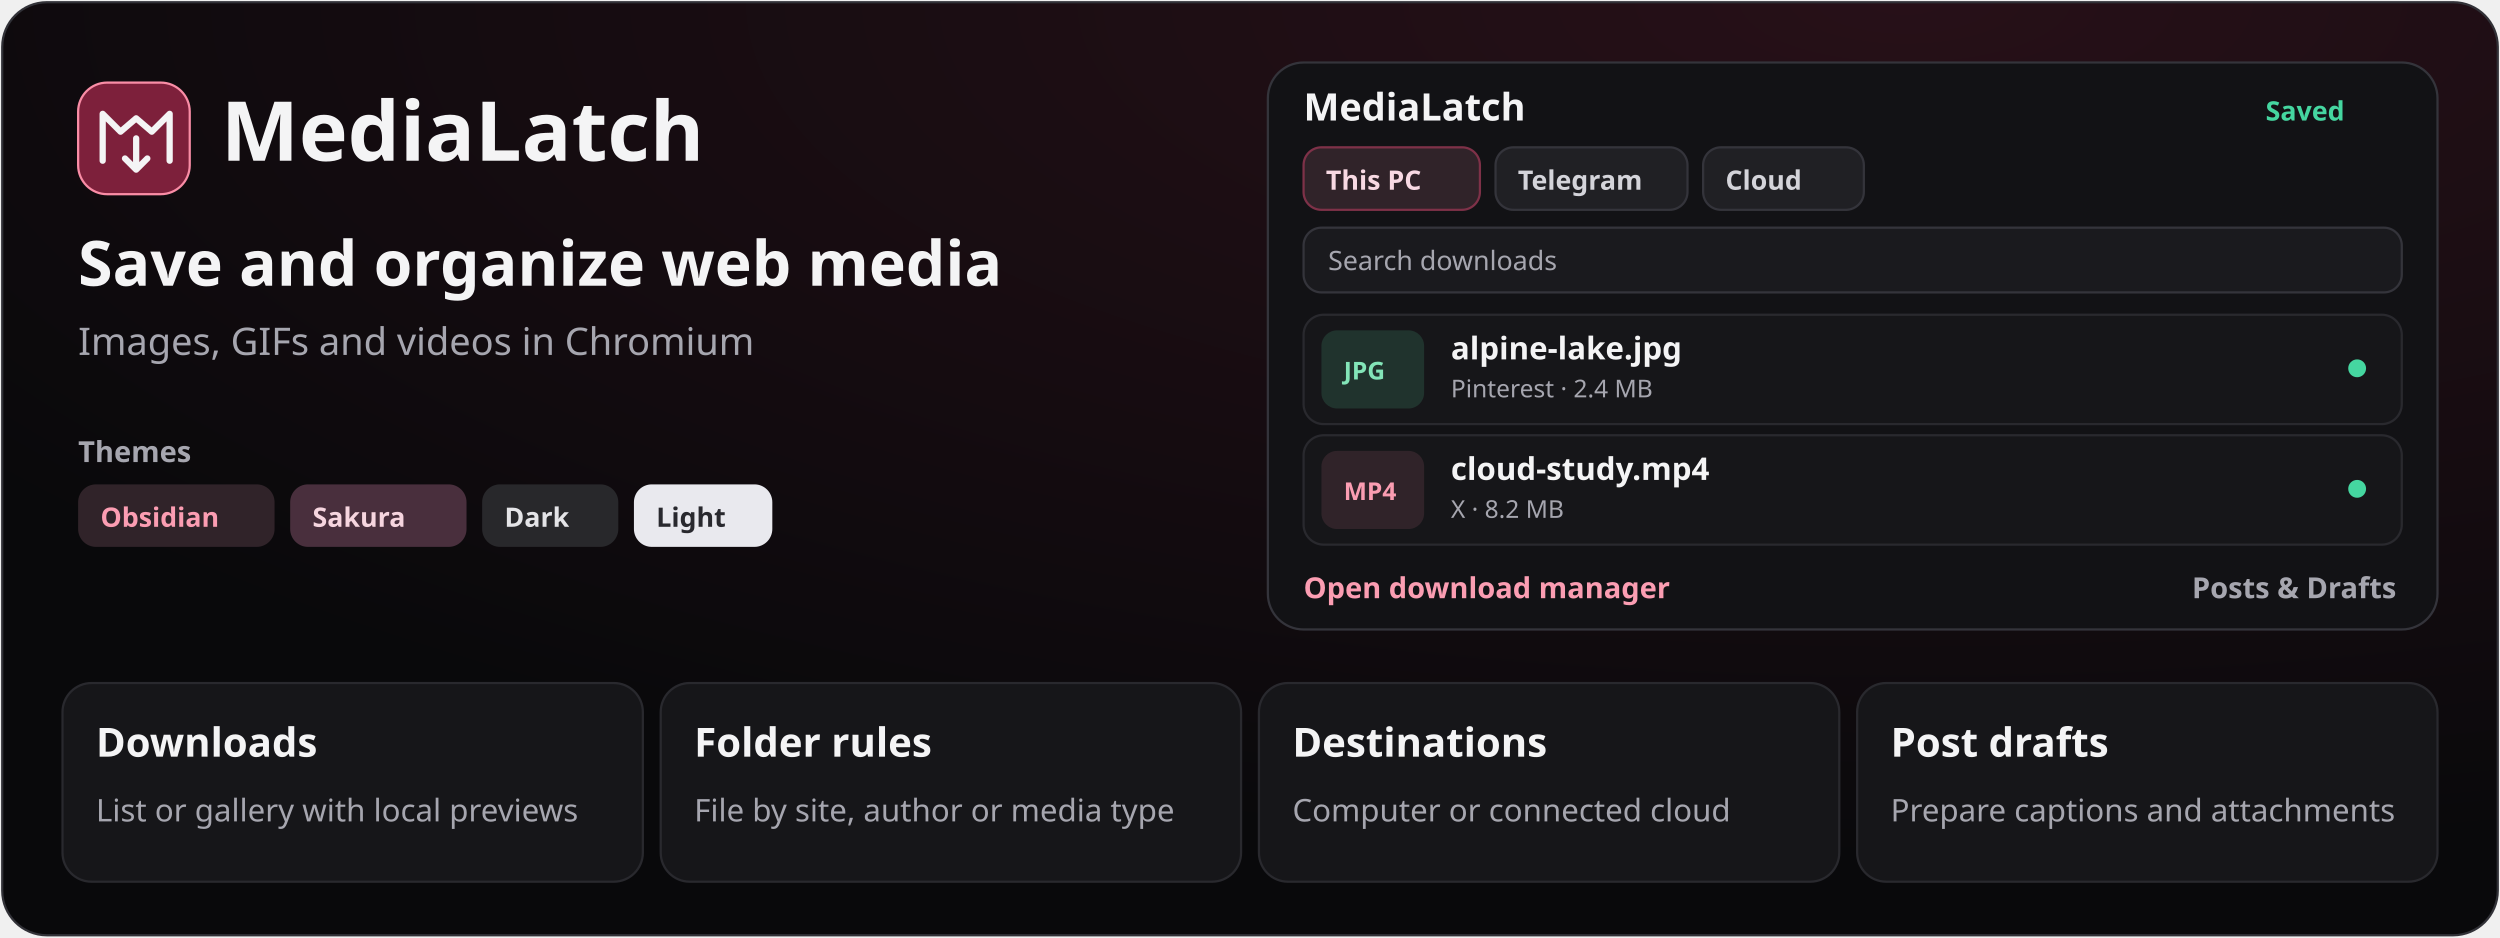
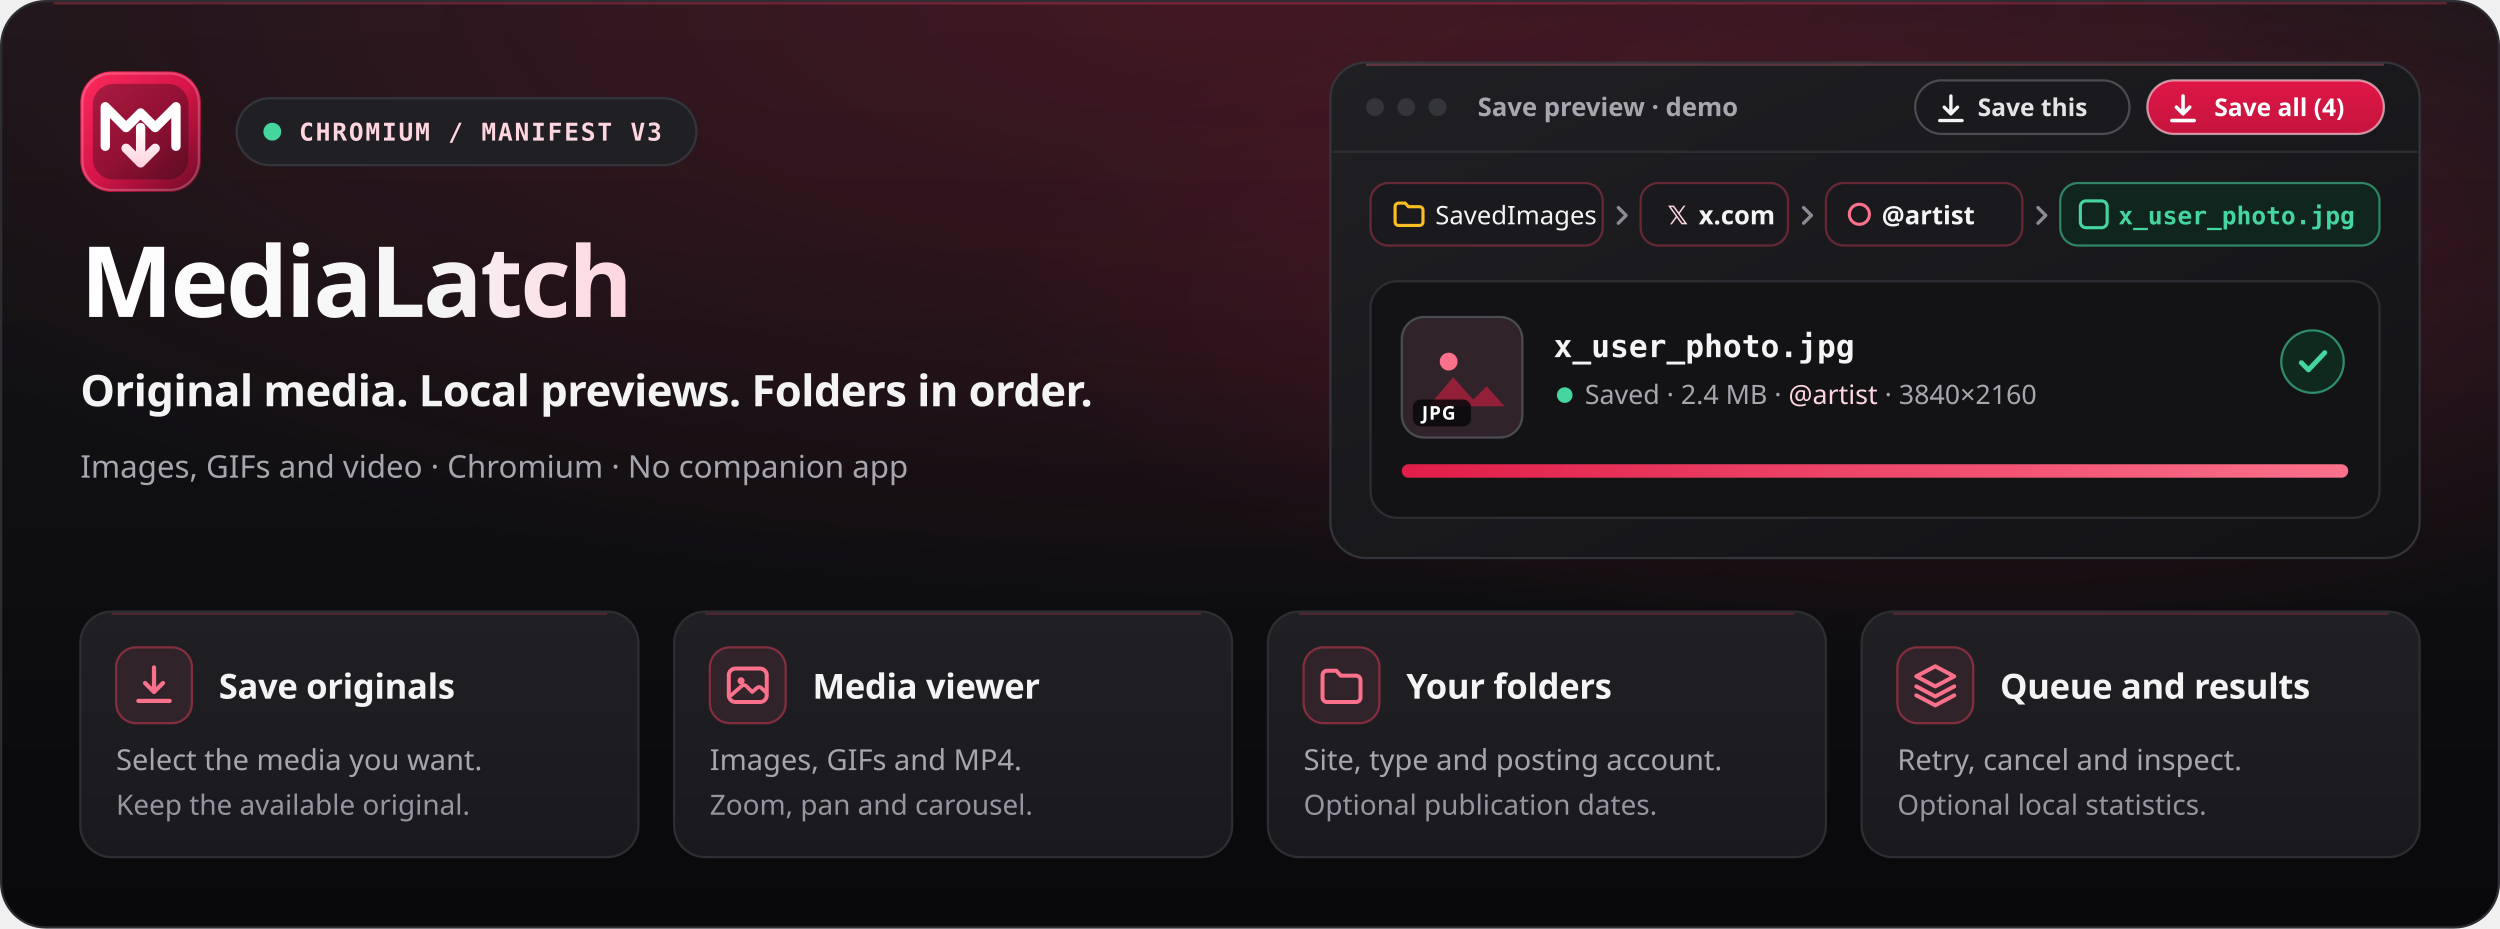
- <svg xmlns="http://www.w3.org/2000/svg" viewBox="0 0 1120 420" width="1120" height="420" role="img" aria-labelledby="title desc">
+ <svg xmlns="http://www.w3.org/2000/svg" width="1120" height="416" viewBox="0 0 1120 416" role="img" aria-label="MediaLatch: original media, local previews, and organized folders">
  <defs>
-     <radialGradient id="glow" cx="76%" cy="0%" r="92%">
-       <stop stop-color="#271018" />
-       <stop offset="1" stop-color="#09090b" />
+     <linearGradient id="bgSurface" x1="0" y1="0" x2="0" y2="1">
+       <stop offset="0%" stop-color="#161619" />
+       <stop offset="100%" stop-color="#09090b" />
+     </linearGradient>
+     <linearGradient id="subSurface" x1="0" y1="0" x2="0" y2="1">
+       <stop offset="0%" stop-color="#202024" />
+       <stop offset="100%" stop-color="#1a1a1e" />
+     </linearGradient>
+     <linearGradient id="cardPreviewBg" x1="0" y1="0" x2="1" y2="1">
+       <stop offset="0%" stop-color="#202024" />
+       <stop offset="100%" stop-color="#121215" />
+     </linearGradient>
+     <linearGradient id="brandTile" x1="0" y1="0" x2="1" y2="1">
+       <stop offset="0%" stop-color="#ff2a5f" />
+       <stop offset="50%" stop-color="#d61548" />
+       <stop offset="100%" stop-color="#6e0b26" />
+     </linearGradient>
+     <linearGradient id="brandArrow" x1="0" y1="0" x2="0" y2="1">
+       <stop offset="0%" stop-color="#ffffff" />
+       <stop offset="100%" stop-color="#ffd6e0" />
+     </linearGradient>
+     <linearGradient id="titleGrad" x1="0" y1="0" x2="1" y2="0">
+       <stop offset="0%" stop-color="#ffffff" />
+       <stop offset="65%" stop-color="#f4f4f5" />
+       <stop offset="100%" stop-color="#ffd6e0" />
+     </linearGradient>
+     <linearGradient id="primaryPill" x1="0" y1="0" x2="0" y2="1">
+       <stop offset="0%" stop-color="#df1647" />
+       <stop offset="100%" stop-color="#c5143d" />
+     </linearGradient>
+     <linearGradient id="progressBar" x1="0" y1="0" x2="1" y2="0">
+       <stop offset="0%" stop-color="#e11d48" />
+       <stop offset="100%" stop-color="#fb718b" />
+     </linearGradient>
+     <radialGradient id="topGlow" cx="50%" cy="0%" r="65%">
+       <stop offset="0%" stop-color="#e11d48" stop-opacity="0.22" />
+       <stop offset="100%" stop-color="#e11d48" stop-opacity="0" />
    </radialGradient>
+     <radialGradient id="previewGlow" cx="78%" cy="32%" r="38%">
+       <stop offset="0%" stop-color="#ff2a5f" stop-opacity="0.18" />
+       <stop offset="100%" stop-color="#ff2a5f" stop-opacity="0" />
+     </radialGradient>
+     <style>
+ .root{font-family:"Segoe UI Variable Text","Segoe UI",system-ui,sans-serif}
+ .mono{font-family:ui-monospace,"Cascadia Mono",Consolas,monospace}
+ @keyframes savePulse{0%{opacity:1}1.25%{opacity:1}2.375%{opacity:0.7}6.875%{opacity:0.7}8.75%{opacity:1}100%{opacity:1}}
+ .save-pill{animation:savePulse 8s cubic-bezier(.23,1,.32,1) infinite both}
+ @keyframes crumb1{0%{opacity:0.65}1.875%{opacity:0.65}3.75%{opacity:1}11.25%{opacity:1}14.375%{opacity:0.65}100%{opacity:0.65}}
+ .crumb-step-1{animation:crumb1 8s cubic-bezier(.77,0,.175,1) infinite both}
+ @keyframes crumb2{0%{opacity:0.65}5.625%{opacity:0.65}7.5%{opacity:1}15%{opacity:1}18.125%{opacity:0.65}100%{opacity:0.65}}
+ .crumb-step-2{animation:crumb2 8s cubic-bezier(.77,0,.175,1) infinite both}
+ @keyframes crumb3{0%{opacity:0.65}9.375%{opacity:0.65}11.25%{opacity:1}18.75%{opacity:1}21.875%{opacity:0.65}100%{opacity:0.65}}
+ .crumb-step-3{animation:crumb3 8s cubic-bezier(.77,0,.175,1) infinite both}
+ @keyframes crumb4{0%{opacity:0.65}13.125%{opacity:0.65}15%{opacity:1}22.5%{opacity:1}25.625%{opacity:0.65}100%{opacity:0.65}}
+ .crumb-step-4{animation:crumb4 8s cubic-bezier(.77,0,.175,1) infinite both}
+ @keyframes heroProgress{0%{transform:scaleX(.02);opacity:.35}16.25%{transform:scaleX(.02);opacity:.35}26.25%{transform:scaleX(1);opacity:1}87.5%{transform:scaleX(1);opacity:1}90%{transform:scaleX(1);opacity:0}90.012%{transform:scaleX(.02);opacity:0}95%{transform:scaleX(.02);opacity:.35}100%{transform:scaleX(.02);opacity:.35}}
+ @keyframes heroComplete{0%{opacity:0}26.25%{opacity:0}28.5%{opacity:1}87.5%{opacity:1}90%{opacity:0}100%{opacity:0}}
+ @keyframes heroPending{0%{opacity:1}26.25%{opacity:1}28.5%{opacity:0}87.5%{opacity:0}90%{opacity:1}100%{opacity:1}}
+ .progress-fill{transform-box:fill-box;transform-origin:left center;animation:heroProgress 8s cubic-bezier(.77,0,.175,1) infinite both}
+ .status-ok,.hero-done{animation:heroComplete 8s cubic-bezier(.23,1,.32,1) infinite both}
+ .hero-pending{opacity:0;animation:heroPending 8s cubic-bezier(.23,1,.32,1) infinite both}
+ @keyframes cardFocus1{0%{opacity:0}1.25%{opacity:0}2.562%{opacity:1}7.812%{opacity:1}10%{opacity:0}100%{opacity:0}}
+ @keyframes cardFocus2{0%{opacity:0}8.75%{opacity:0}10.062%{opacity:1}15.312%{opacity:1}17.5%{opacity:0}100%{opacity:0}}
+ @keyframes cardFocus3{0%{opacity:0}16.25%{opacity:0}17.562%{opacity:1}22.812%{opacity:1}25%{opacity:0}100%{opacity:0}}
+ @keyframes cardFocus4{0%{opacity:0}23.75%{opacity:0}25.062%{opacity:1}30.312%{opacity:1}32.5%{opacity:0}100%{opacity:0}}
+ .card-focus{opacity:0;animation:cardFocus1 8s cubic-bezier(.23,1,.32,1) infinite both}
+ @media(prefers-reduced-motion:reduce){.save-pill,.crumb-step-1,.crumb-step-2,.crumb-step-3,.crumb-step-4,.progress-fill,.status-ok,.hero-done,.hero-pending,.card-focus{animation:none}}
+ </style>
  </defs>
-   <g font-family="Segoe UI, system-ui, sans-serif">
-     <rect x="1" y="1" width="1118" height="418" rx="20" fill="url(#glow)" stroke="#313137" />
-     <rect x="35" y="37" width="50" height="50" rx="13" fill="#7d203b" stroke="#fa8da6" />
-     <path d="M46 72V51l8 8 7-6 7 6 8-8v21M61 62v14m-5-5 5 5 5-5" fill="none" stroke="#f4f4f5" stroke-width="2.8" stroke-linecap="round" stroke-linejoin="round" />
-     <text x="99" y="72" fill="#f4f4f5" font-size="37" font-weight="700">MediaLatch</text>
-     <text x="35" y="128" fill="#f4f4f5" font-size="28" font-weight="700">Save and organize web media</text>
-     <text x="35" y="159" fill="#a6a6af" font-size="17" font-weight="500">Images, GIFs and videos in Chromium</text>
-     <text x="35" y="207" fill="#a6a6af" font-size="13" font-weight="600">Themes</text>
-     <rect x="35" y="217" width="88" height="28" rx="8" fill="#302329" stroke="none" />
-     <text x="45" y="236" fill="#fb9db2" font-size="12" font-weight="600">Obsidian</text>
-     <rect x="130" y="217" width="79" height="28" rx="8" fill="#492f3d" stroke="none" />
-     <text x="140" y="236" fill="#f6d5df" font-size="12" font-weight="600">Sakura</text>
-     <rect x="216" y="217" width="61" height="28" rx="8" fill="#28282b" stroke="none" />
-     <text x="226" y="236" fill="#e4e4e7" font-size="12" font-weight="600">Dark</text>
-     <rect x="284" y="217" width="62" height="28" rx="8" fill="#e9e9ee" stroke="none" />
-     <text x="294" y="236" fill="#29292e" font-size="12" font-weight="600">Light</text>
-     <rect x="568" y="28" width="524" height="254" rx="16" fill="#121215" stroke="#34343b" />
-     <text x="584" y="54" fill="#f4f4f5" font-size="17" font-weight="650">MediaLatch</text>
-     <text x="1015" y="54" fill="#45d6a0" font-size="12" font-weight="600">Saved</text>
-     <rect x="584" y="66" width="79" height="28" rx="8" fill="#302329" stroke="#7e3148" />
-     <text x="594" y="85" fill="#f8d9e3" font-size="12" font-weight="600">This PC</text>
-     <rect x="670" y="66" width="86" height="28" rx="8" fill="#202024" stroke="#34343b" />
-     <text x="680" y="85" fill="#d4d4da" font-size="12" font-weight="600">Telegram</text>
-     <rect x="763" y="66" width="72" height="28" rx="8" fill="#202024" stroke="#34343b" />
-     <text x="773" y="85" fill="#d4d4da" font-size="12" font-weight="600">Cloud</text>
-     <rect x="584" y="102" width="492" height="29" rx="8" fill="#1a1a1e" stroke="#34343b" />
-     <text x="595" y="121" fill="#a6a6af" font-size="12" font-weight="500">Search downloads</text>
-     <rect x="584" y="141" width="492" height="49" rx="9" fill="#161619" stroke="#29292e" />
-     <rect x="592" y="148" width="46" height="35" rx="7" fill="#20332d" stroke="none" />
-     <text x="602" y="170" fill="#83e5b8" font-size="11" font-weight="700">JPG</text>
-     <text x="650" y="161" fill="#f4f4f5" font-size="14" font-weight="600">alpine-lake.jpg</text>
-     <text x="650" y="178" fill="#a6a6af" font-size="11" font-weight="500">Pinterest  ·  2.4 MB</text>
-     <circle cx="1056" cy="165" r="4" fill="#45d6a0" />
-     <rect x="584" y="195" width="492" height="49" rx="9" fill="#161619" stroke="#29292e" />
-     <rect x="592" y="202" width="46" height="35" rx="7" fill="#302329" stroke="none" />
-     <text x="602" y="224" fill="#fb9db2" font-size="11" font-weight="700">MP4</text>
-     <text x="650" y="215" fill="#f4f4f5" font-size="14" font-weight="600">cloud-study.mp4</text>
-     <text x="650" y="232" fill="#a6a6af" font-size="11" font-weight="500">X  ·  8.2 MB</text>
-     <circle cx="1056" cy="219" r="4" fill="#45d6a0" />
-     <text x="584" y="268" fill="#fb9db2" font-size="13" font-weight="600">Open download manager</text>
-     <text x="982" y="268" fill="#a6a6af" font-size="13" font-weight="600">Posts &amp; Drafts</text>
-     <rect x="28" y="306" width="260" height="89" rx="13" fill="#161619" stroke="#29292e" />
-     <text x="43" y="339" fill="#f4f4f5" font-size="18" font-weight="650">Downloads</text>
-     <text x="43" y="368" fill="#a6a6af" font-size="14" font-weight="500">List or gallery with local previews</text>
-     <rect x="296" y="306" width="260" height="89" rx="13" fill="#161619" stroke="#29292e" />
-     <text x="311" y="339" fill="#f4f4f5" font-size="18" font-weight="650">Folder rules</text>
-     <text x="311" y="368" fill="#a6a6af" font-size="14" font-weight="500">File by site, author or media type</text>
-     <rect x="564" y="306" width="260" height="89" rx="13" fill="#161619" stroke="#29292e" />
-     <text x="579" y="339" fill="#f4f4f5" font-size="18" font-weight="650">Destinations</text>
-     <text x="579" y="368" fill="#a6a6af" font-size="14" font-weight="500">Computer or connected cloud</text>
-     <rect x="832" y="306" width="260" height="89" rx="13" fill="#161619" stroke="#29292e" />
-     <text x="847" y="339" fill="#f4f4f5" font-size="18" font-weight="650">Post drafts</text>
-     <text x="847" y="368" fill="#a6a6af" font-size="14" font-weight="500">Prepare captions and attachments</text>
+   <g class="root" data-panel="surface">
+     <rect x="0.5" y="0.5" width="1119" height="415" rx="20" fill="url(#bgSurface)" stroke="#2d2d33" stroke-width="1" />
+     <rect x="1" y="1" width="1118" height="414" rx="19.5" fill="url(#topGlow)" />
+     <rect x="1" y="1" width="1118" height="414" rx="19.5" fill="url(#previewGlow)" />
+     <line x1="24" y1="1.5" x2="1096" y2="1.5" stroke="#f43f5e" stroke-opacity="0.32" stroke-width="1" />
+     <g transform="translate(36 32)">
+       <svg x="0" y="0" width="54" height="54" viewBox="6 6 116 116">
+         <rect x="6" y="6" width="116" height="116" rx="30" fill="url(#brandTile)" />
+         <rect x="8" y="8" width="112" height="112" rx="28" fill="none" stroke="#fff" stroke-opacity="0.22" stroke-width="2" />
+         <rect x="18" y="18" width="92" height="92" rx="20" fill="#170a10" fill-opacity="0.35" />
+         <g fill="none" stroke-width="9" stroke-linecap="round" stroke-linejoin="round">
+           <path d="M30 78V40L50 60L64 46L78 60L98 40V78" stroke="#fff" />
+           <path d="M64 60V94M64 94L50 80M64 94L78 80" stroke="url(#brandArrow)" />
+         </g>
+       </svg>
+       <g transform="translate(70 12)" data-panel="surface">
+         <rect width="206" height="30" rx="15" fill="#202024" stroke="#34343b" stroke-width="1" />
+         <circle cx="16" cy="15" r="4" fill="#45d6a0" class="status-dot" />
+         <text x="28" y="19" fill="#ffd6e0" font-size="11" font-weight="600" letter-spacing="0.8" class="mono">CHROMIUM / MANIFEST V3</text>
+       </g>
+     </g>
+     <text x="36" y="142" fill="url(#titleGrad)" font-size="44" font-weight="700" letter-spacing="-1.1">MediaLatch</text>
+     <text x="36" y="182" fill="#f4f4f5" font-size="19.5" font-weight="600" letter-spacing="-0.25">Original media. Local previews. Folders in order.</text>
+     <text x="36" y="214" fill="#a6a6af" font-size="14">Images, GIFs and video · Chromium · No companion app</text>
+     <g transform="translate(596 28)" data-panel="save-preview">
+       <rect width="488" height="222" rx="16" fill="url(#cardPreviewBg)" stroke="#34343b" stroke-width="1" />
+       <line x1="16" y1="1" x2="472" y2="1" stroke="#fb718b" stroke-opacity="0.3" stroke-width="1" />
+       <circle cx="20" cy="20" r="4" fill="#34343b" />
+       <circle cx="34" cy="20" r="4" fill="#34343b" />
+       <circle cx="48" cy="20" r="4" fill="#34343b" />
+       <text x="66" y="24" fill="#a6a6af" font-size="11.5" font-weight="600">Save preview · demo</text>
+       <g transform="translate(262 8)" data-panel="surface">
+         <rect x="0" y="0" width="96" height="24" rx="12" fill="#1a1a1e" stroke="#4b4b54" stroke-width="1" />
+         <path d="M16 7v8m0 0-3-3m3 3 3-3M11 18h10" fill="none" stroke="#f4f4f5" stroke-width="1.5" stroke-linecap="round" stroke-linejoin="round" />
+         <text x="28" y="16" fill="#e4e4e7" font-size="11" font-weight="600">Save this</text>
+         <g transform="translate(104 0)">
+           <g class="save-pill" data-panel="surface">
+             <rect width="106" height="24" rx="12" fill="url(#primaryPill)" stroke="#ffd6e0" stroke-opacity="0.65" stroke-width="1" />
+             <path d="M16 7v8m0 0-3-3m3 3 3-3M11 18h10" fill="none" stroke="#ffffff" stroke-width="1.6" stroke-linecap="round" stroke-linejoin="round" />
+             <text x="30" y="16" fill="#ffffff" font-size="11" font-weight="600">Save all (4)</text>
+           </g>
+         </g>
+       </g>
+       <line x1="1" y1="40" x2="487" y2="40" stroke="#2d2d33" stroke-width="1" />
+       <g transform="translate(18 54)">
+         <g data-panel="surface">
+           <rect width="104" height="28" rx="8" fill="#1a1a1e" stroke="#f43f5e" stroke-opacity="0.35" stroke-width="1" class="crumb-step-1" />
+           <path d="M11 10.5a1.5 1.5 0 0 1 1.5-1.5h3l1.5 1.6h5a1.5 1.5 0 0 1 1.5 1.5v5.4a1.5 1.5 0 0 1-1.5 1.5h-9.5a1.5 1.5 0 0 1-1.5-1.5v-7Z" fill="none" stroke="#fbbf24" stroke-width="1.4" />
+           <text x="29" y="18.5" fill="#f4f4f5" font-size="11.5" font-weight="500">SavedImages</text>
+         </g>
+         <path d="m111 11 3.5 3.5-3.5 3.5" fill="none" stroke="#8b8b95" stroke-width="1.5" stroke-linecap="round" stroke-linejoin="round" />
+         <g transform="translate(121 0)" data-panel="surface">
+           <rect width="66" height="28" rx="8" fill="#1a1a1e" stroke="#f43f5e" stroke-opacity="0.35" stroke-width="1" class="crumb-step-2" />
+           <text x="12" y="18.5" fill="#ffd6e0" font-size="11.5" font-weight="700">𝕏</text>
+           <text x="26" y="18.5" fill="#f4f4f5" font-size="11.5" font-weight="600">x.com</text>
+         </g>
+         <path d="m194 11 3.5 3.5-3.5 3.5" fill="none" stroke="#8b8b95" stroke-width="1.5" stroke-linecap="round" stroke-linejoin="round" />
+         <g transform="translate(204 0)" data-panel="surface">
+           <rect width="88" height="28" rx="8" fill="#1a1a1e" stroke="#f43f5e" stroke-opacity="0.35" stroke-width="1" class="crumb-step-3" />
+           <circle cx="15" cy="14" r="4.5" fill="none" stroke="#fb718b" stroke-width="1.4" />
+           <text x="25" y="18.5" fill="#f4f4f5" font-size="11.5" font-weight="600">@artist</text>
+         </g>
+         <path d="m299 11 3.5 3.5-3.5 3.5" fill="none" stroke="#8b8b95" stroke-width="1.5" stroke-linecap="round" stroke-linejoin="round" />
+         <g transform="translate(309 0)" data-panel="surface">
+           <rect width="143" height="28" rx="8" fill="#10251e" stroke="#45d6a0" stroke-opacity="0.55" stroke-width="1" class="crumb-step-4" />
+           <rect x="9" y="8" width="12" height="12" rx="2.5" fill="none" stroke="#45d6a0" stroke-width="1.4" />
+           <text x="26" y="18.5" fill="#45d6a0" font-size="11" font-weight="600" class="mono">x_user_photo.jpg</text>
+         </g>
+       </g>
+       <g transform="translate(18 98)" data-panel="surface">
+         <rect width="452" height="106" rx="12" fill="#131316" stroke="#2d2d33" stroke-width="1" />
+         <g transform="translate(14 16)">
+           <rect width="54" height="54" rx="10" fill="#302329" stroke="#4b4b54" stroke-width="1" />
+           <path d="M12 40 23 27l9 10 6-6 8 9H12Z" fill="#e11d48" fill-opacity="0.55" />
+           <circle cx="21" cy="20" r="4" fill="#fb718b" />
+           <rect x="5" y="37" width="26" height="12" rx="3.5" fill="#09090b" fill-opacity="0.85" />
+           <text x="9" y="46" fill="#ffffff" font-size="8.5" font-weight="700" letter-spacing="0.4">JPG</text>
+         </g>
+         <text x="82" y="34" fill="#f4f4f5" font-size="14" font-weight="600" class="mono">x_user_photo.jpg</text>
+         <g transform="translate(82 44)" class="hero-pending">
+           <circle cx="5" cy="7" r="3.5" fill="#fb718b" />
+           <text x="14" y="11" fill="#a6a6af" font-size="12">Saving · 2.4 MB · <tspan fill="#ffd6e0">@artist</tspan> · 3840×2160</text>
+         </g>
+         <g transform="translate(82 44)" class="hero-done">
+           <circle cx="5" cy="7" r="3.5" fill="#45d6a0" />
+           <text x="14" y="11" fill="#a6a6af" font-size="12">Saved · 2.4 MB · <tspan fill="#ffd6e0">@artist</tspan> · 3840×2160</text>
+         </g>
+         <g transform="translate(408 22)">
+           <g class="status-ok">
+             <rect width="28" height="28" rx="14" fill="#10291f" stroke="#45d6a0" stroke-opacity="0.6" stroke-width="1" />
+             <path d="m9 14.5 3.2 3.2L19.5 10" fill="none" stroke="#45d6a0" stroke-width="2.2" stroke-linecap="round" stroke-linejoin="round" />
+           </g>
+         </g>
+         <rect x="14" y="82" width="424" height="6" rx="3" fill="#29292e" />
+         <rect x="14" y="82" width="424" height="6" rx="3" fill="url(#progressBar)" class="progress-fill" />
+       </g>
+     </g>
+     <g transform="translate(36 274)" data-panel="surface">
+       <rect width="250" height="110" rx="14" fill="url(#subSurface)" stroke="#2d2d33" stroke-width="1" />
+       <rect width="250" height="110" rx="14" fill="none" stroke="#f43f5e" stroke-width="1.2" class="card-focus" style="animation-name:cardFocus1" />
+       <line x1="14" y1="1" x2="236" y2="1" stroke="#f43f5e" stroke-opacity="0.22" stroke-width="1" />
+       <g transform="translate(16 16)">
+         <rect width="34" height="34" rx="9" fill="#302329" stroke="#f43f5e" stroke-opacity="0.45" stroke-width="1" />
+         <g transform="translate(5 5)">
+           <path d="M12 4v11m0 0-4-4m4 4 4-4M5 19h14" fill="none" stroke="#fb718b" stroke-width="1.9" stroke-linecap="round" stroke-linejoin="round" />
+         </g>
+       </g>
+       <text x="62" y="39" fill="#f4f4f5" font-size="15.5" font-weight="600" letter-spacing="-0.15">Save originals</text>
+       <text x="16" y="71" fill="#a6a6af" font-size="13">Select the media you want.</text>
+       <text x="16" y="91" fill="#9696a0" font-size="12.5">Keep the available original.</text>
+     </g>
+     <g transform="translate(302 274)" data-panel="surface">
+       <rect width="250" height="110" rx="14" fill="url(#subSurface)" stroke="#2d2d33" stroke-width="1" />
+       <rect width="250" height="110" rx="14" fill="none" stroke="#f43f5e" stroke-width="1.2" class="card-focus" style="animation-name:cardFocus2" />
+       <line x1="14" y1="1" x2="236" y2="1" stroke="#f43f5e" stroke-opacity="0.22" stroke-width="1" />
+       <g transform="translate(16 16)">
+         <rect width="34" height="34" rx="9" fill="#302329" stroke="#f43f5e" stroke-opacity="0.45" stroke-width="1" />
+         <g transform="translate(5 5)">
+           <rect x="3.5" y="4.5" width="17" height="15" rx="3" fill="none" stroke="#fb718b" stroke-width="1.8" />
+           <circle cx="9" cy="10" r="1.6" fill="#fb718b" />
+           <path d="m4.5 16.5 4.8-4.2a1.5 1.5 0 0 1 2.1.1l2.6 2.6 2.2-1.9a1.4 1.4 0 0 1 1.9.1l1.9 1.8" fill="none" stroke="#fb718b" stroke-width="1.7" stroke-linecap="round" stroke-linejoin="round" />
+         </g>
+       </g>
+       <text x="62" y="39" fill="#f4f4f5" font-size="15.5" font-weight="600" letter-spacing="-0.15">Media viewer</text>
+       <text x="16" y="71" fill="#a6a6af" font-size="13">Images, GIFs and MP4.</text>
+       <text x="16" y="91" fill="#9696a0" font-size="12.5">Zoom, pan and carousel.</text>
+     </g>
+     <g transform="translate(568 274)" data-panel="surface">
+       <rect width="250" height="110" rx="14" fill="url(#subSurface)" stroke="#2d2d33" stroke-width="1" />
+       <rect width="250" height="110" rx="14" fill="none" stroke="#f43f5e" stroke-width="1.2" class="card-focus" style="animation-name:cardFocus3" />
+       <line x1="14" y1="1" x2="236" y2="1" stroke="#f43f5e" stroke-opacity="0.22" stroke-width="1" />
+       <g transform="translate(16 16)">
+         <rect width="34" height="34" rx="9" fill="#302329" stroke="#f43f5e" stroke-opacity="0.45" stroke-width="1" />
+         <g transform="translate(5 5)">
+           <path d="M3.5 7.5a2 2 0 0 1 2-2h4.2l2 2.2h6.8a2 2 0 0 1 2 2v7.8a2 2 0 0 1-2 2H5.5a2 2 0 0 1-2-2V7.5Z" fill="none" stroke="#fb718b" stroke-width="1.8" stroke-linejoin="round" />
+         </g>
+       </g>
+       <text x="62" y="39" fill="#f4f4f5" font-size="15.5" font-weight="600" letter-spacing="-0.15">Your folders</text>
+       <text x="16" y="71" fill="#a6a6af" font-size="13">Site, type and posting account.</text>
+       <text x="16" y="91" fill="#9696a0" font-size="12.5">Optional publication dates.</text>
+     </g>
+     <g transform="translate(834 274)" data-panel="surface">
+       <rect width="250" height="110" rx="14" fill="url(#subSurface)" stroke="#2d2d33" stroke-width="1" />
+       <rect width="250" height="110" rx="14" fill="none" stroke="#f43f5e" stroke-width="1.2" class="card-focus" style="animation-name:cardFocus4" />
+       <line x1="14" y1="1" x2="236" y2="1" stroke="#f43f5e" stroke-opacity="0.22" stroke-width="1" />
+       <g transform="translate(16 16)">
+         <rect width="34" height="34" rx="9" fill="#302329" stroke="#f43f5e" stroke-opacity="0.45" stroke-width="1" />
+         <g transform="translate(5 5)">
+           <path d="M12 3.5 3.5 8l8.5 4.5L20.5 8 12 3.5ZM3.5 12.5 12 17l8.5-4.5M3.5 16.5 12 21l8.5-4.5" fill="none" stroke="#fb718b" stroke-width="1.8" stroke-linecap="round" stroke-linejoin="round" />
+         </g>
+       </g>
+       <text x="62" y="39" fill="#f4f4f5" font-size="15.5" font-weight="600" letter-spacing="-0.15">Queue and results</text>
+       <text x="16" y="71" fill="#a6a6af" font-size="13">Retry, cancel and inspect.</text>
+       <text x="16" y="91" fill="#9696a0" font-size="12.5">Optional local statistics.</text>
+     </g>
  </g>
</svg>
